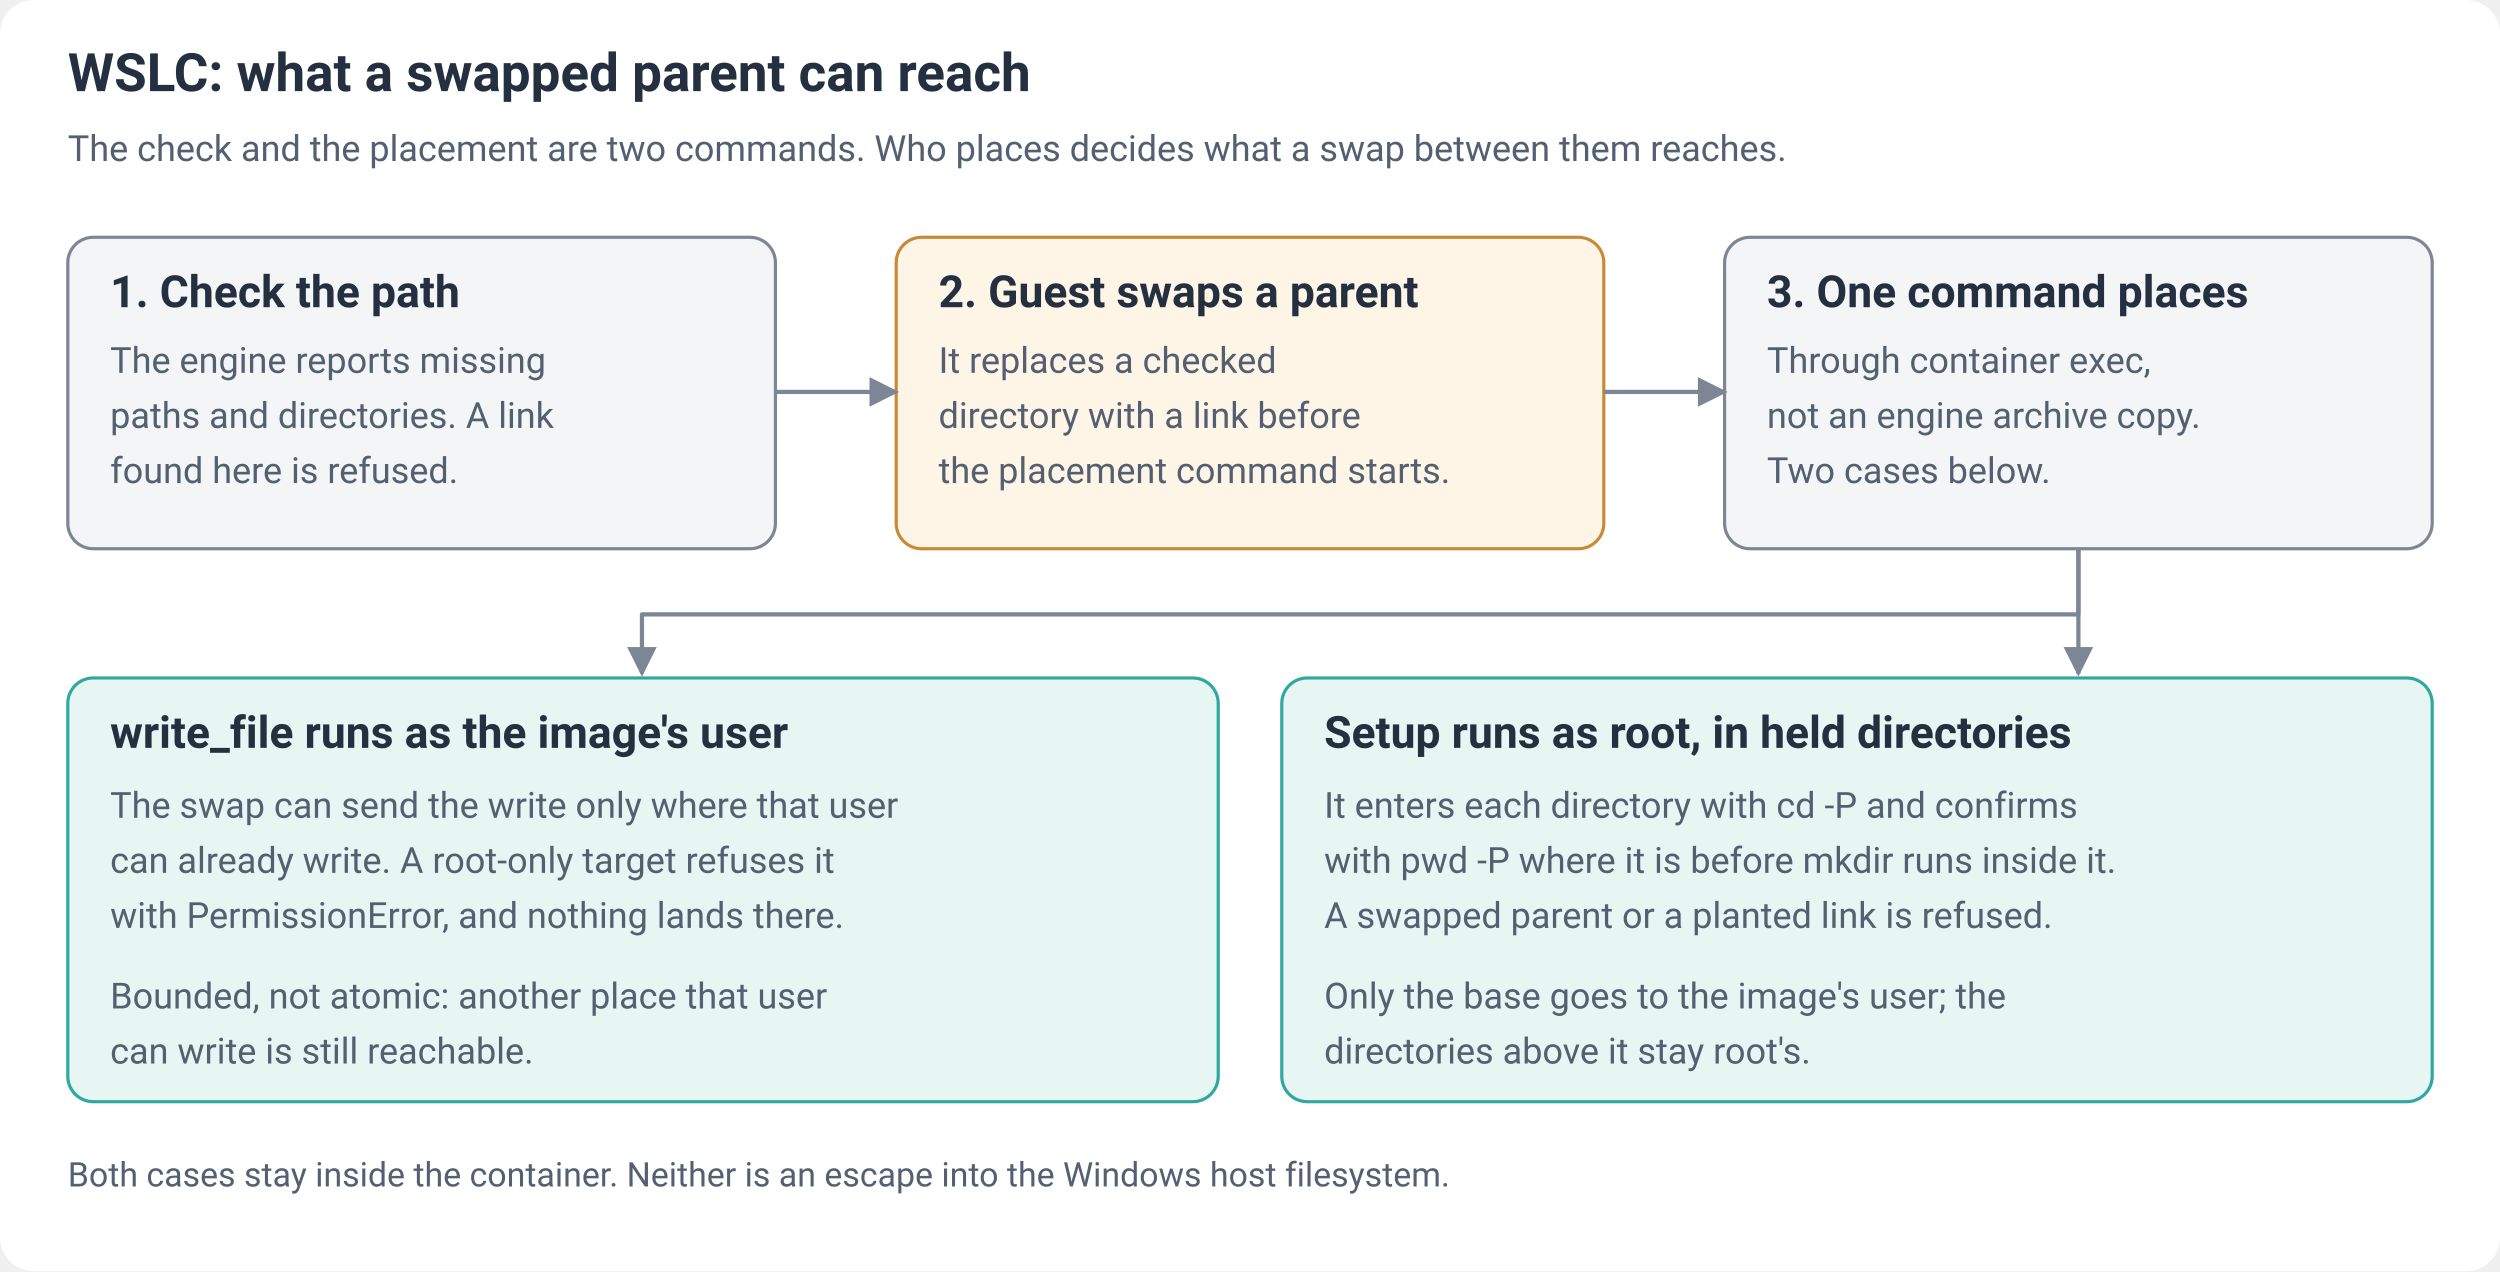
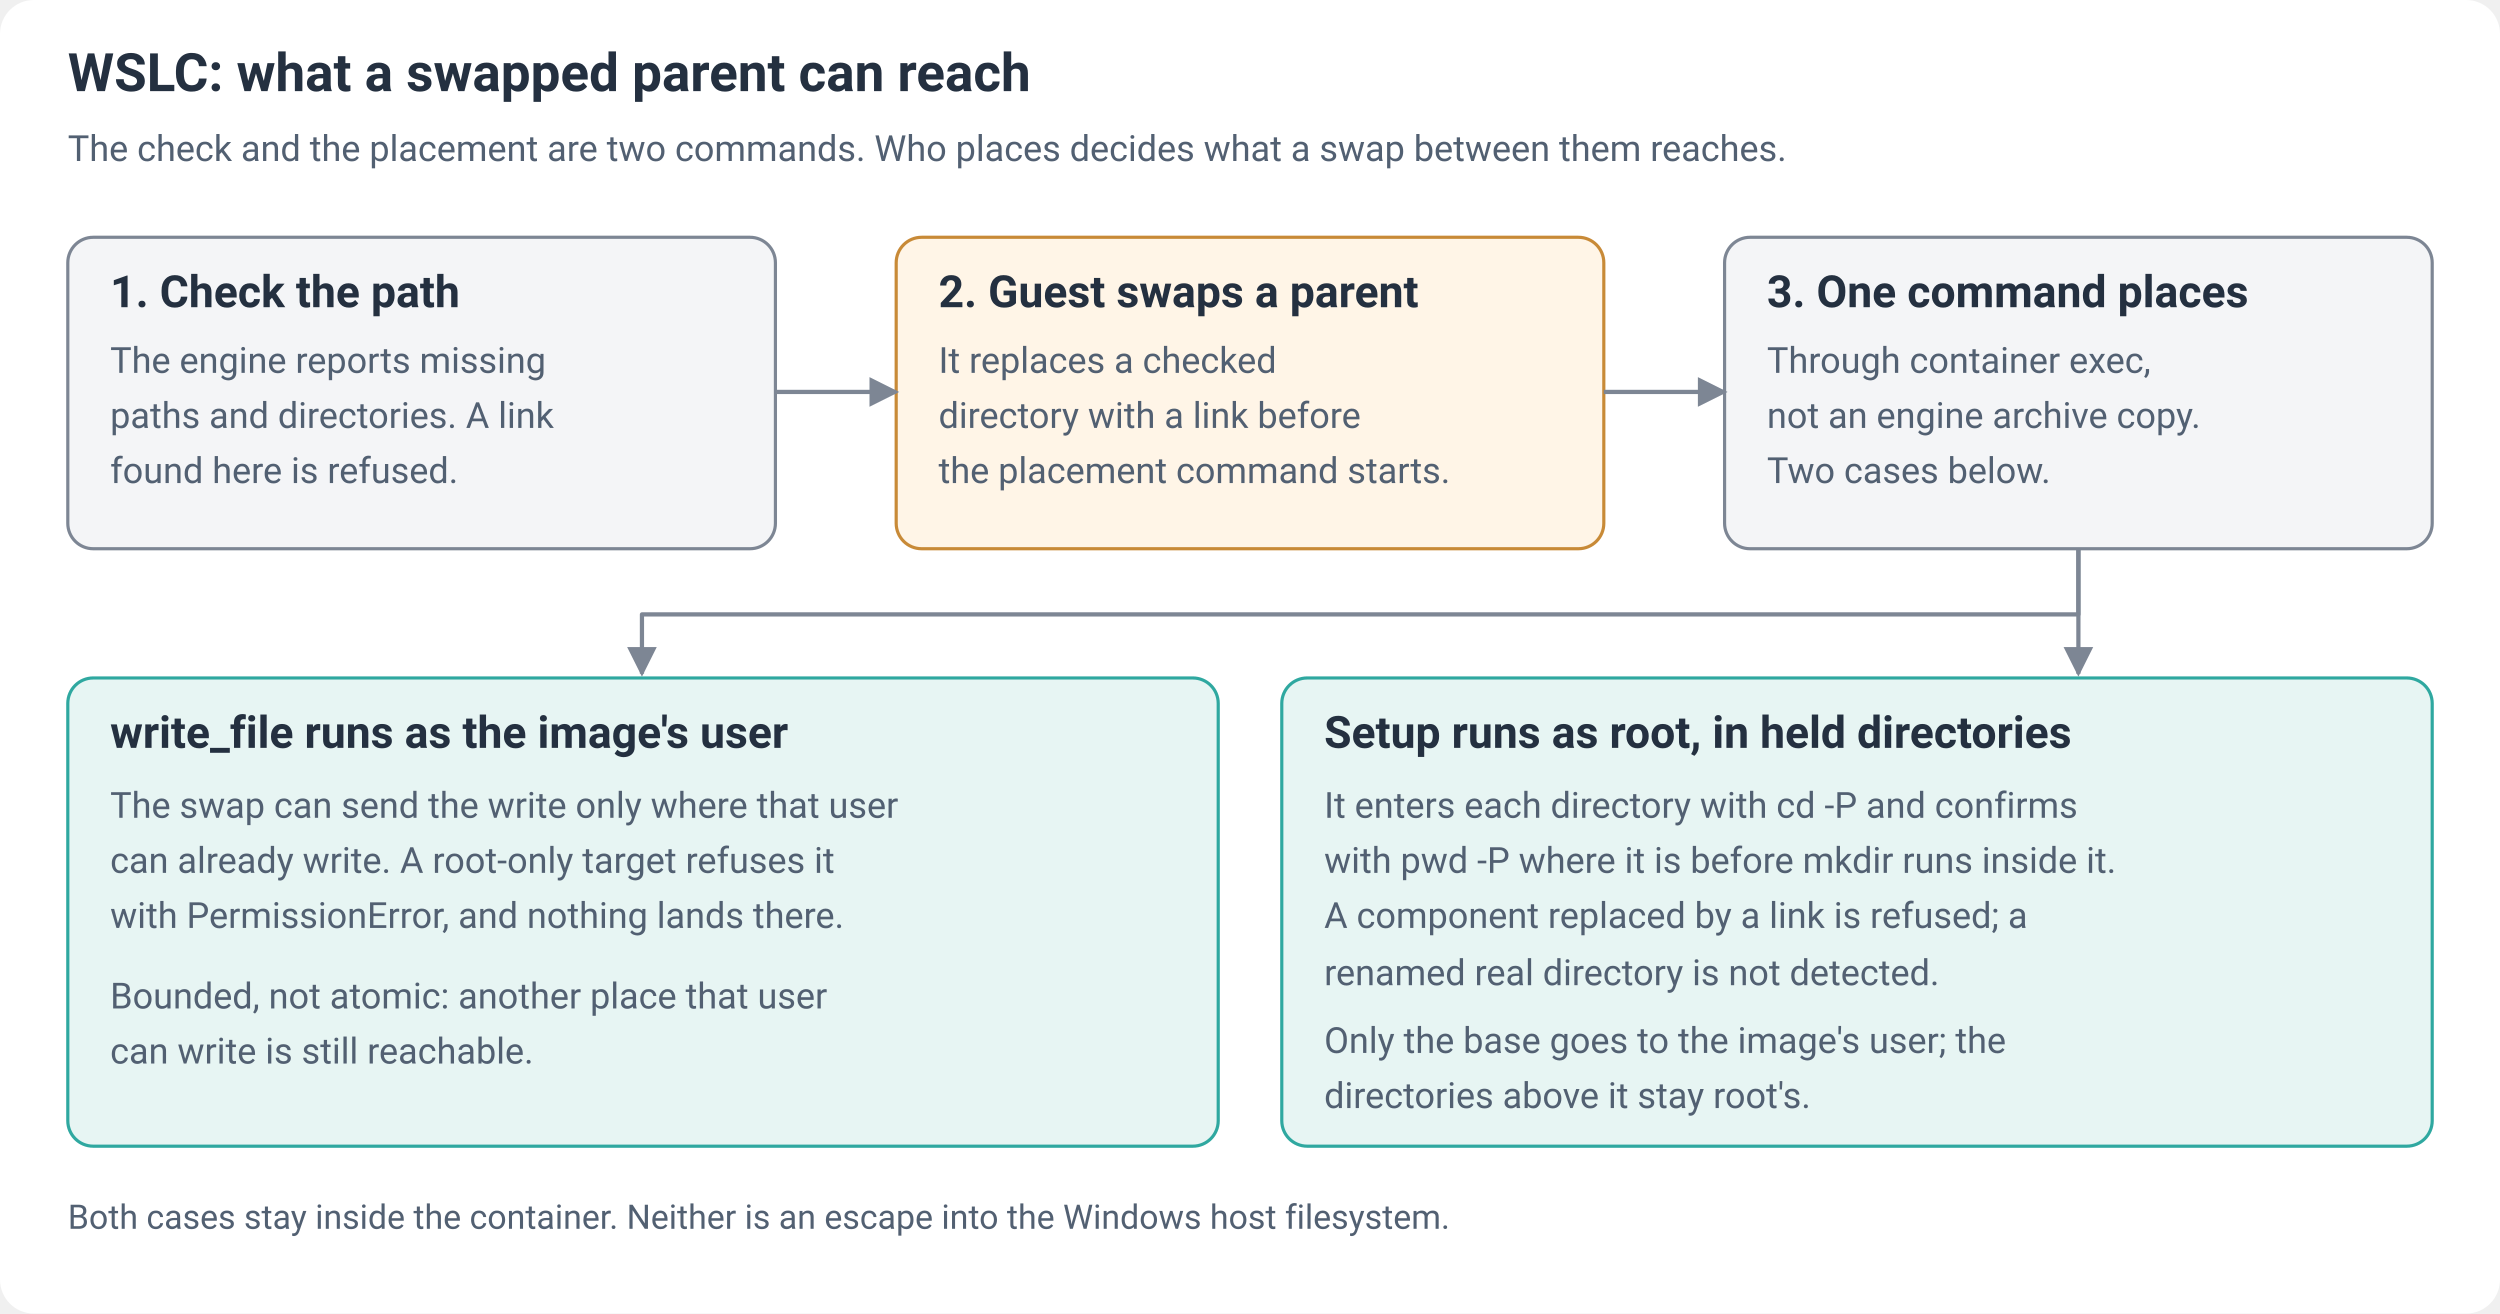
- <svg xmlns="http://www.w3.org/2000/svg" viewBox="0 0 1180 600" width="1180" height="600" role="img" aria-labelledby="wslc-write-window-title wslc-write-window-desc" font-family="ui-sans-serif, system-ui, -apple-system, 'Segoe UI', Roboto, Helvetica, Arial, sans-serif">
+ <svg xmlns="http://www.w3.org/2000/svg" viewBox="0 0 1180 620" width="1180" height="620" role="img" aria-labelledby="wslc-write-window-title wslc-write-window-desc" font-family="ui-sans-serif, system-ui, -apple-system, 'Segoe UI', Roboto, Helvetica, Arial, sans-serif">
  <defs>
    <marker id="wslc-write-window-arrow" viewBox="0 0 10 10" refX="9" refY="5" markerWidth="7" markerHeight="7" orient="auto-start-reverse">
      <path d="M 0 0 L 10 5 L 0 10 z" fill="#7d8694" />
    </marker>
  </defs>
-   <rect width="1180" height="600" rx="16" fill="#ffffff" />
+   <rect width="1180" height="620" rx="16" fill="#ffffff" />
  <text x="32" y="43" font-size="25" font-weight="600" fill="#243040">WSLC: what a swapped parent can reach</text>
  <text x="32" y="76" font-size="17" font-weight="400" fill="#526072">The check and the placement are two commands. Who places decides what a swap between them reaches.</text>
  <rect x="32" y="112" width="334" height="147" rx="12" fill="#f4f5f7" stroke="#7d8694" stroke-width="1.5" />
  <text x="52" y="145" font-size="21" font-weight="600" fill="#243040">1. Check the path</text>
  <text x="52" y="176" font-size="17" font-weight="400" fill="#526072">The engine reports missing</text>
  <text x="52" y="202" font-size="17" font-weight="400" fill="#526072">paths and directories. A link</text>
  <text x="52" y="228" font-size="17" font-weight="400" fill="#526072">found here is refused.</text>
  <rect x="423" y="112" width="334" height="147" rx="12" fill="#fff5e7" stroke="#c88a37" stroke-width="1.5" />
  <text x="443" y="145" font-size="21" font-weight="600" fill="#243040">2. Guest swaps a parent</text>
  <text x="443" y="176" font-size="17" font-weight="400" fill="#526072">It replaces a checked</text>
  <text x="443" y="202" font-size="17" font-weight="400" fill="#526072">directory with a link before</text>
  <text x="443" y="228" font-size="17" font-weight="400" fill="#526072">the placement command starts.</text>
  <rect x="814" y="112" width="334" height="147" rx="12" fill="#f4f5f7" stroke="#7d8694" stroke-width="1.5" />
  <text x="834" y="145" font-size="21" font-weight="600" fill="#243040">3. One command places</text>
  <text x="834" y="176" font-size="17" font-weight="400" fill="#526072">Through container exec,</text>
  <text x="834" y="202" font-size="17" font-weight="400" fill="#526072">not an engine archive copy.</text>
  <text x="834" y="228" font-size="17" font-weight="400" fill="#526072">Two cases below.</text>
  <path d="M 366 185 L 423 185" fill="none" stroke="#7d8694" stroke-width="2" stroke-linejoin="round" marker-end="url(#wslc-write-window-arrow)" />
  <path d="M 757 185 L 814 185" fill="none" stroke="#7d8694" stroke-width="2" stroke-linejoin="round" marker-end="url(#wslc-write-window-arrow)" />
  <path d="M 981 259 L 981 290 L 303 290 L 303 318" fill="none" stroke="#7d8694" stroke-width="2" stroke-linejoin="round" marker-end="url(#wslc-write-window-arrow)" />
  <path d="M 981 259 L 981 318" fill="none" stroke="#7d8694" stroke-width="2" stroke-linejoin="round" marker-end="url(#wslc-write-window-arrow)" />
-   <rect x="32" y="320" width="543" height="200" rx="12" fill="#e7f5f3" stroke="#2fa8a0" stroke-width="1.5" />
+   <rect x="32" y="320" width="543" height="221" rx="12" fill="#e7f5f3" stroke="#2fa8a0" stroke-width="1.5" />
  <text x="52" y="353" font-size="21" font-weight="600" fill="#243040">write_file runs as the image's user</text>
  <text x="52" y="386" font-size="17" font-weight="400" fill="#526072">The swap can send the write only where that user</text>
  <text x="52" y="412" font-size="17" font-weight="400" fill="#526072">can already write. A root-only target refuses it</text>
  <text x="52" y="438" font-size="17" font-weight="400" fill="#526072">with PermissionError, and nothing lands there.</text>
  <text x="52" y="476" font-size="17" font-weight="400" fill="#526072">Bounded, not atomic: another place that user</text>
  <text x="52" y="502" font-size="17" font-weight="400" fill="#526072">can write is still reachable.</text>
-   <rect x="605" y="320" width="543" height="200" rx="12" fill="#e7f5f3" stroke="#2fa8a0" stroke-width="1.5" />
+   <rect x="605" y="320" width="543" height="221" rx="12" fill="#e7f5f3" stroke="#2fa8a0" stroke-width="1.5" />
  <text x="625" y="353" font-size="21" font-weight="600" fill="#243040">Setup runs as root, in held directories</text>
  <text x="625" y="386" font-size="17" font-weight="400" fill="#526072">It enters each directory with cd -P and confirms</text>
  <text x="625" y="412" font-size="17" font-weight="400" fill="#526072">with pwd -P where it is before mkdir runs inside it.</text>
-   <text x="625" y="438" font-size="17" font-weight="400" fill="#526072">A swapped parent or a planted link is refused.</text>
-   <text x="625" y="476" font-size="17" font-weight="400" fill="#526072">Only the base goes to the image's user; the</text>
-   <text x="625" y="502" font-size="17" font-weight="400" fill="#526072">directories above it stay root's.</text>
-   <text x="32" y="560" font-size="16" font-weight="400" fill="#526072">Both cases stay inside the container. Neither is an escape into the Windows host filesystem.</text>
+   <text x="625" y="438" font-size="17" font-weight="400" fill="#526072">A component replaced by a link is refused; a</text>
+   <text x="625" y="465" font-size="17" font-weight="400" fill="#526072">renamed real directory is not detected.</text>
+   <text x="625" y="497" font-size="17" font-weight="400" fill="#526072">Only the base goes to the image's user; the</text>
+   <text x="625" y="523" font-size="17" font-weight="400" fill="#526072">directories above it stay root's.</text>
+   <text x="32" y="580" font-size="16" font-weight="400" fill="#526072">Both cases stay inside the container. Neither is an escape into the Windows host filesystem.</text>
</svg>
